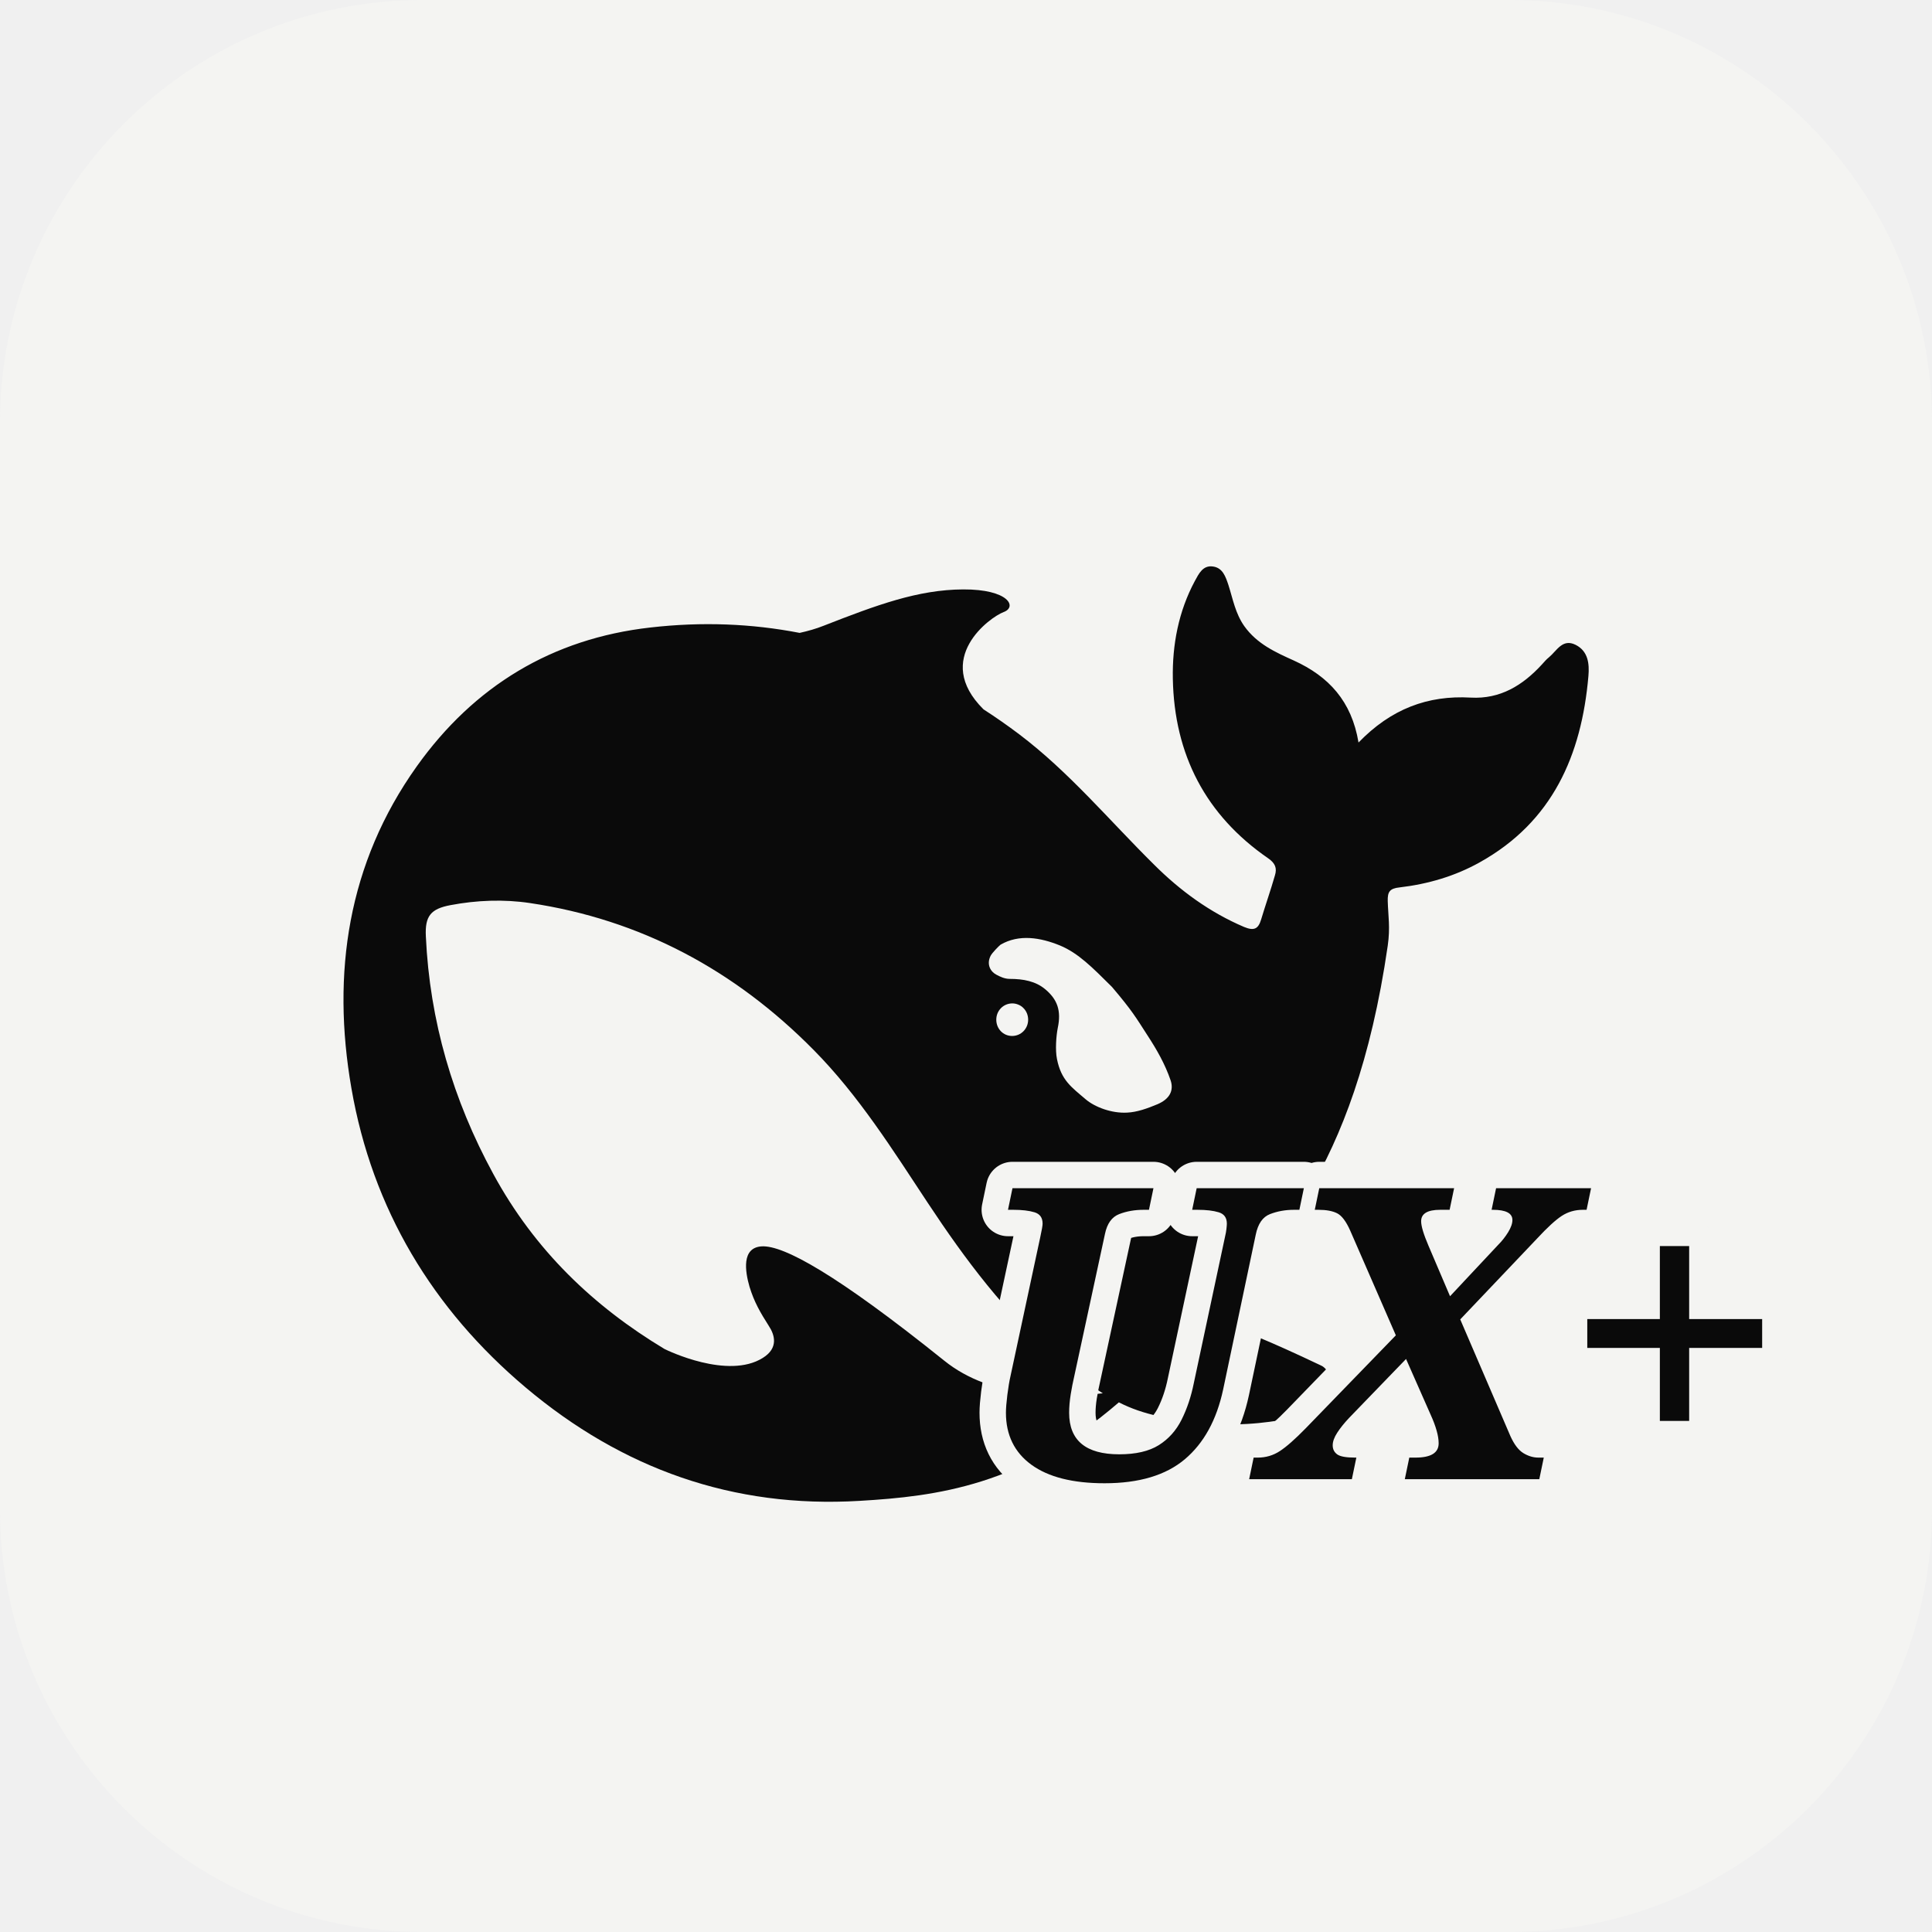
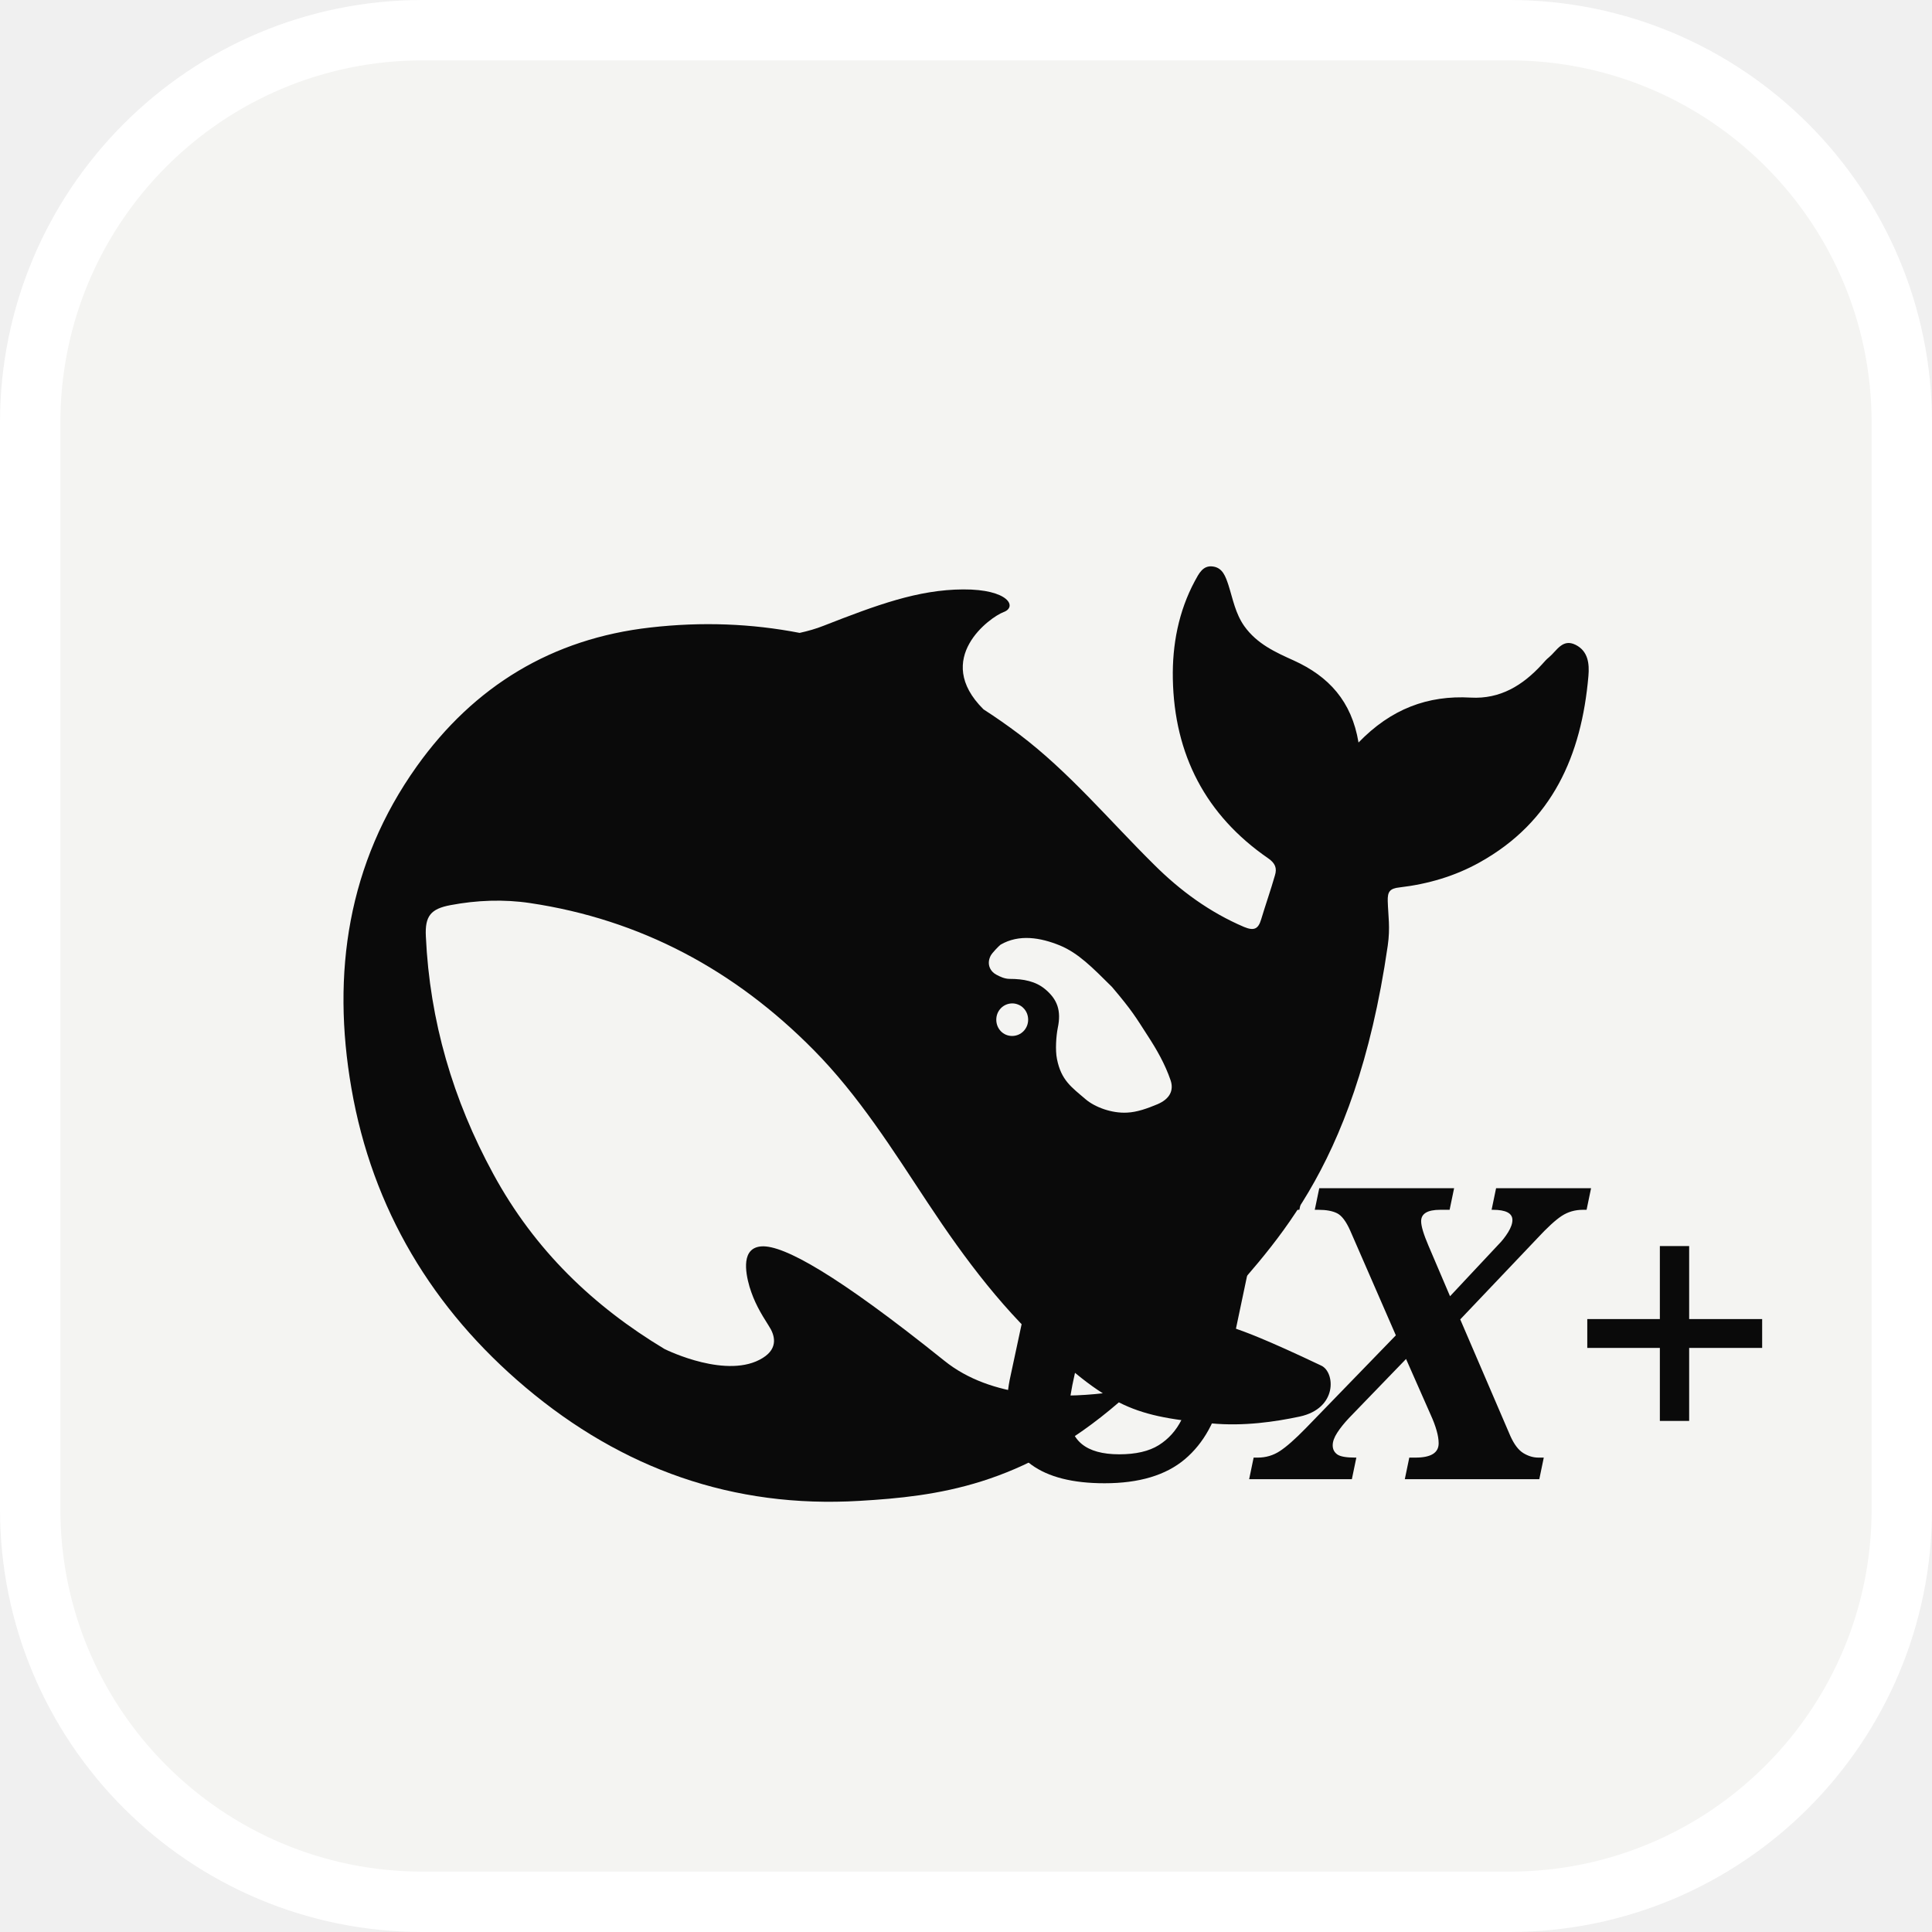
<svg xmlns="http://www.w3.org/2000/svg" viewBox="0 0 512 512">
  <defs>
    <clipPath id="round">
-       <rect width="512" height="512" rx="112" />
+       <rect x="8" y="8" width="496" height="496" rx="104" />
    </clipPath>
  </defs>
+   <rect x="8" y="8" width="496" height="496" rx="104" fill="#F4F4F2" stroke="#FFFFFF" stroke-width="16" />
  <g clip-path="url(#round)">
-     <rect width="512" height="512" fill="#F4F4F2" />
    <g transform="translate(84.2 102.3) scale(6.8263)">
      <path d="M48.835 10.048C48.323 9.792 48.102 10.28 47.803 10.528C47.701 10.608 47.614 10.712 47.527 10.808C46.779 11.624 45.905 12.16 44.762 12.096C43.092 12 41.666 12.536 40.406 13.84C40.138 12.232 39.248 11.272 37.893 10.656C37.184 10.336 36.467 10.016 35.97 9.32C35.623 8.824 35.529 8.272 35.356 7.728C35.246 7.4 35.135 7.064 34.765 7.008C34.363 6.944 34.206 7.288 34.048 7.576C33.418 8.752 33.173 10.048 33.197 11.36C33.252 14.312 34.474 16.664 36.9 18.336C37.176 18.528 37.247 18.72 37.16 19C36.995 19.576 36.797 20.136 36.624 20.712C36.514 21.08 36.349 21.16 35.962 21C34.631 20.432 33.481 19.592 32.464 18.576C30.739 16.872 29.179 14.992 27.233 13.52C26.776 13.176 26.319 12.856 25.847 12.552C23.862 10.584 26.107 8.968 26.627 8.776C27.17 8.576 26.816 7.888 25.059 7.896C23.302 7.904 21.695 8.504 19.647 9.304C19.348 9.424 19.032 9.512 18.709 9.584C16.85 9.224 14.92 9.144 12.903 9.376C9.106 9.808 6.073 11.64 3.843 14.768C1.165 18.528 0.534 22.8 1.307 27.256C2.118 31.952 4.466 35.84 8.074 38.88C11.816 42.032 16.125 43.576 21.041 43.28C24.027 43.104 27.352 42.696 31.102 39.456C32.047 39.936 33.04 40.128 34.686 40.272C35.955 40.392 37.176 40.208 38.121 40.008C39.602 39.688 39.499 38.288 38.964 38.032C34.623 35.968 35.576 36.808 34.71 36.128C36.916 33.464 40.24 30.696 41.54 21.728C41.643 21.016 41.556 20.568 41.54 19.992C41.532 19.64 41.611 19.504 42.005 19.464C43.092 19.336 44.148 19.032 45.117 18.488C47.929 16.92 49.064 14.344 49.331 11.256C49.371 10.784 49.324 10.296 48.835 10.048ZM24.326 37.84C20.12 34.464 18.079 33.352 17.236 33.4C16.448 33.448 16.59 34.368 16.763 34.968C16.944 35.56 17.181 35.968 17.512 36.488C17.74 36.832 17.898 37.344 17.283 37.728C15.928 38.584 13.573 37.44 13.462 37.384C10.721 35.736 8.428 33.56 6.813 30.584C5.253 27.72 4.348 24.648 4.198 21.368C4.158 20.576 4.387 20.296 5.159 20.152C6.175 19.96 7.223 19.92 8.239 20.072C12.533 20.712 16.189 22.672 19.253 25.776C21.002 27.544 22.325 29.656 23.689 31.72C25.138 33.912 26.698 36 28.683 37.712C29.384 38.312 29.943 38.768 30.479 39.104C28.864 39.288 26.17 39.328 24.326 37.84ZM26.343 24.6C26.343 24.248 26.619 23.968 26.966 23.968C27.044 23.968 27.115 23.984 27.178 24.008C27.265 24.04 27.344 24.088 27.407 24.16C27.517 24.272 27.58 24.432 27.58 24.6C27.58 24.952 27.304 25.232 26.957 25.232C26.611 25.232 26.343 24.952 26.343 24.6ZM32.606 27.88C32.205 28.048 31.803 28.192 31.416 28.208C30.818 28.24 30.164 27.992 29.81 27.688C29.258 27.216 28.864 26.952 28.699 26.128C28.628 25.776 28.668 25.232 28.73 24.92C28.872 24.248 28.714 23.816 28.25 23.424C27.872 23.104 27.391 23.016 26.863 23.016C26.666 23.016 26.485 22.928 26.351 22.856C26.13 22.744 25.949 22.464 26.123 22.12C26.178 22.008 26.446 21.736 26.509 21.688C27.226 21.272 28.053 21.408 28.817 21.72C29.526 22.016 30.061 22.56 30.834 23.328C31.622 24.256 31.763 24.512 32.212 25.208C32.567 25.752 32.89 26.312 33.11 26.952C33.245 27.352 33.071 27.68 32.606 27.88Z" fill="#0A0A0A" />
    </g>
-     <text x="474" y="392" text-anchor="end" font-family="'Hoefler Text', 'Iowan Old Style', serif" font-style="italic" font-weight="700" font-size="108" letter-spacing="-1" fill="#0A0A0A" stroke="#F4F4F2" stroke-width="14" paint-order="stroke" stroke-linejoin="round">UX+</text>
+     <text x="474" y="392" text-anchor="end" font-family="'Hoefler Text', 'Iowan Old Style', serif" font-style="italic" font-weight="700" font-size="108" letter-spacing="-1" fill="#0A0A0A">UX+</text>
  </g>
</svg>
